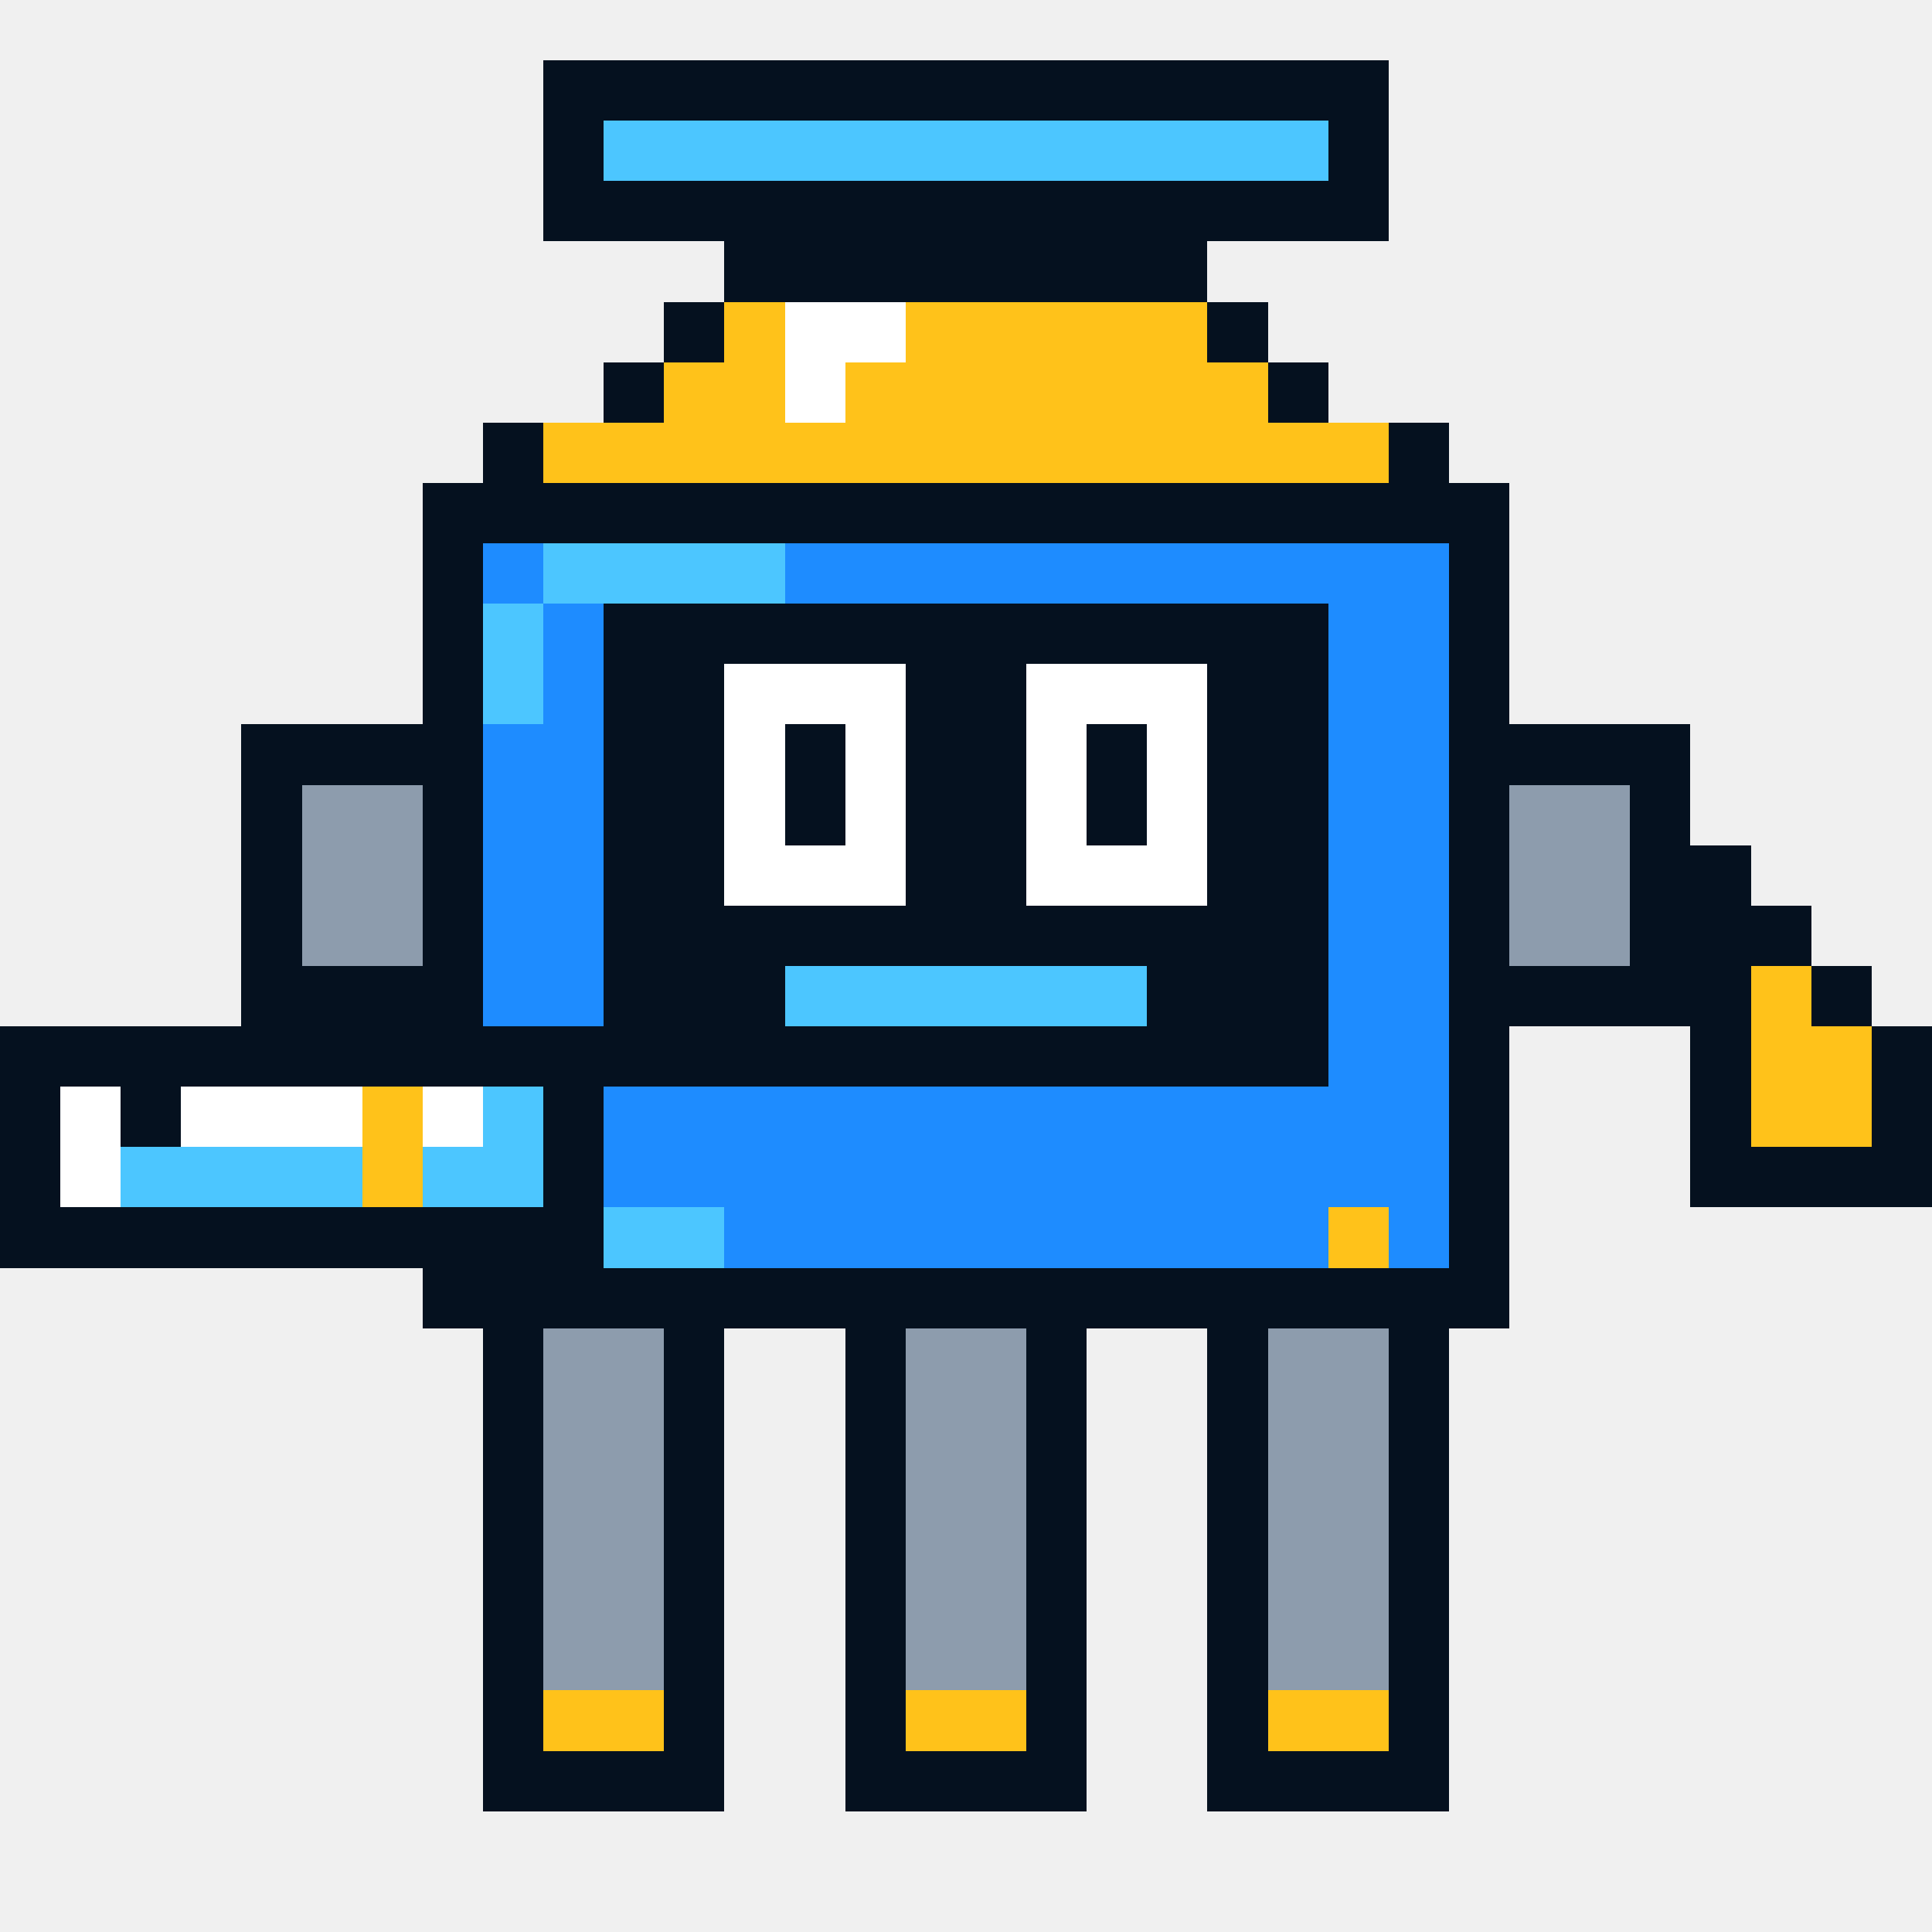
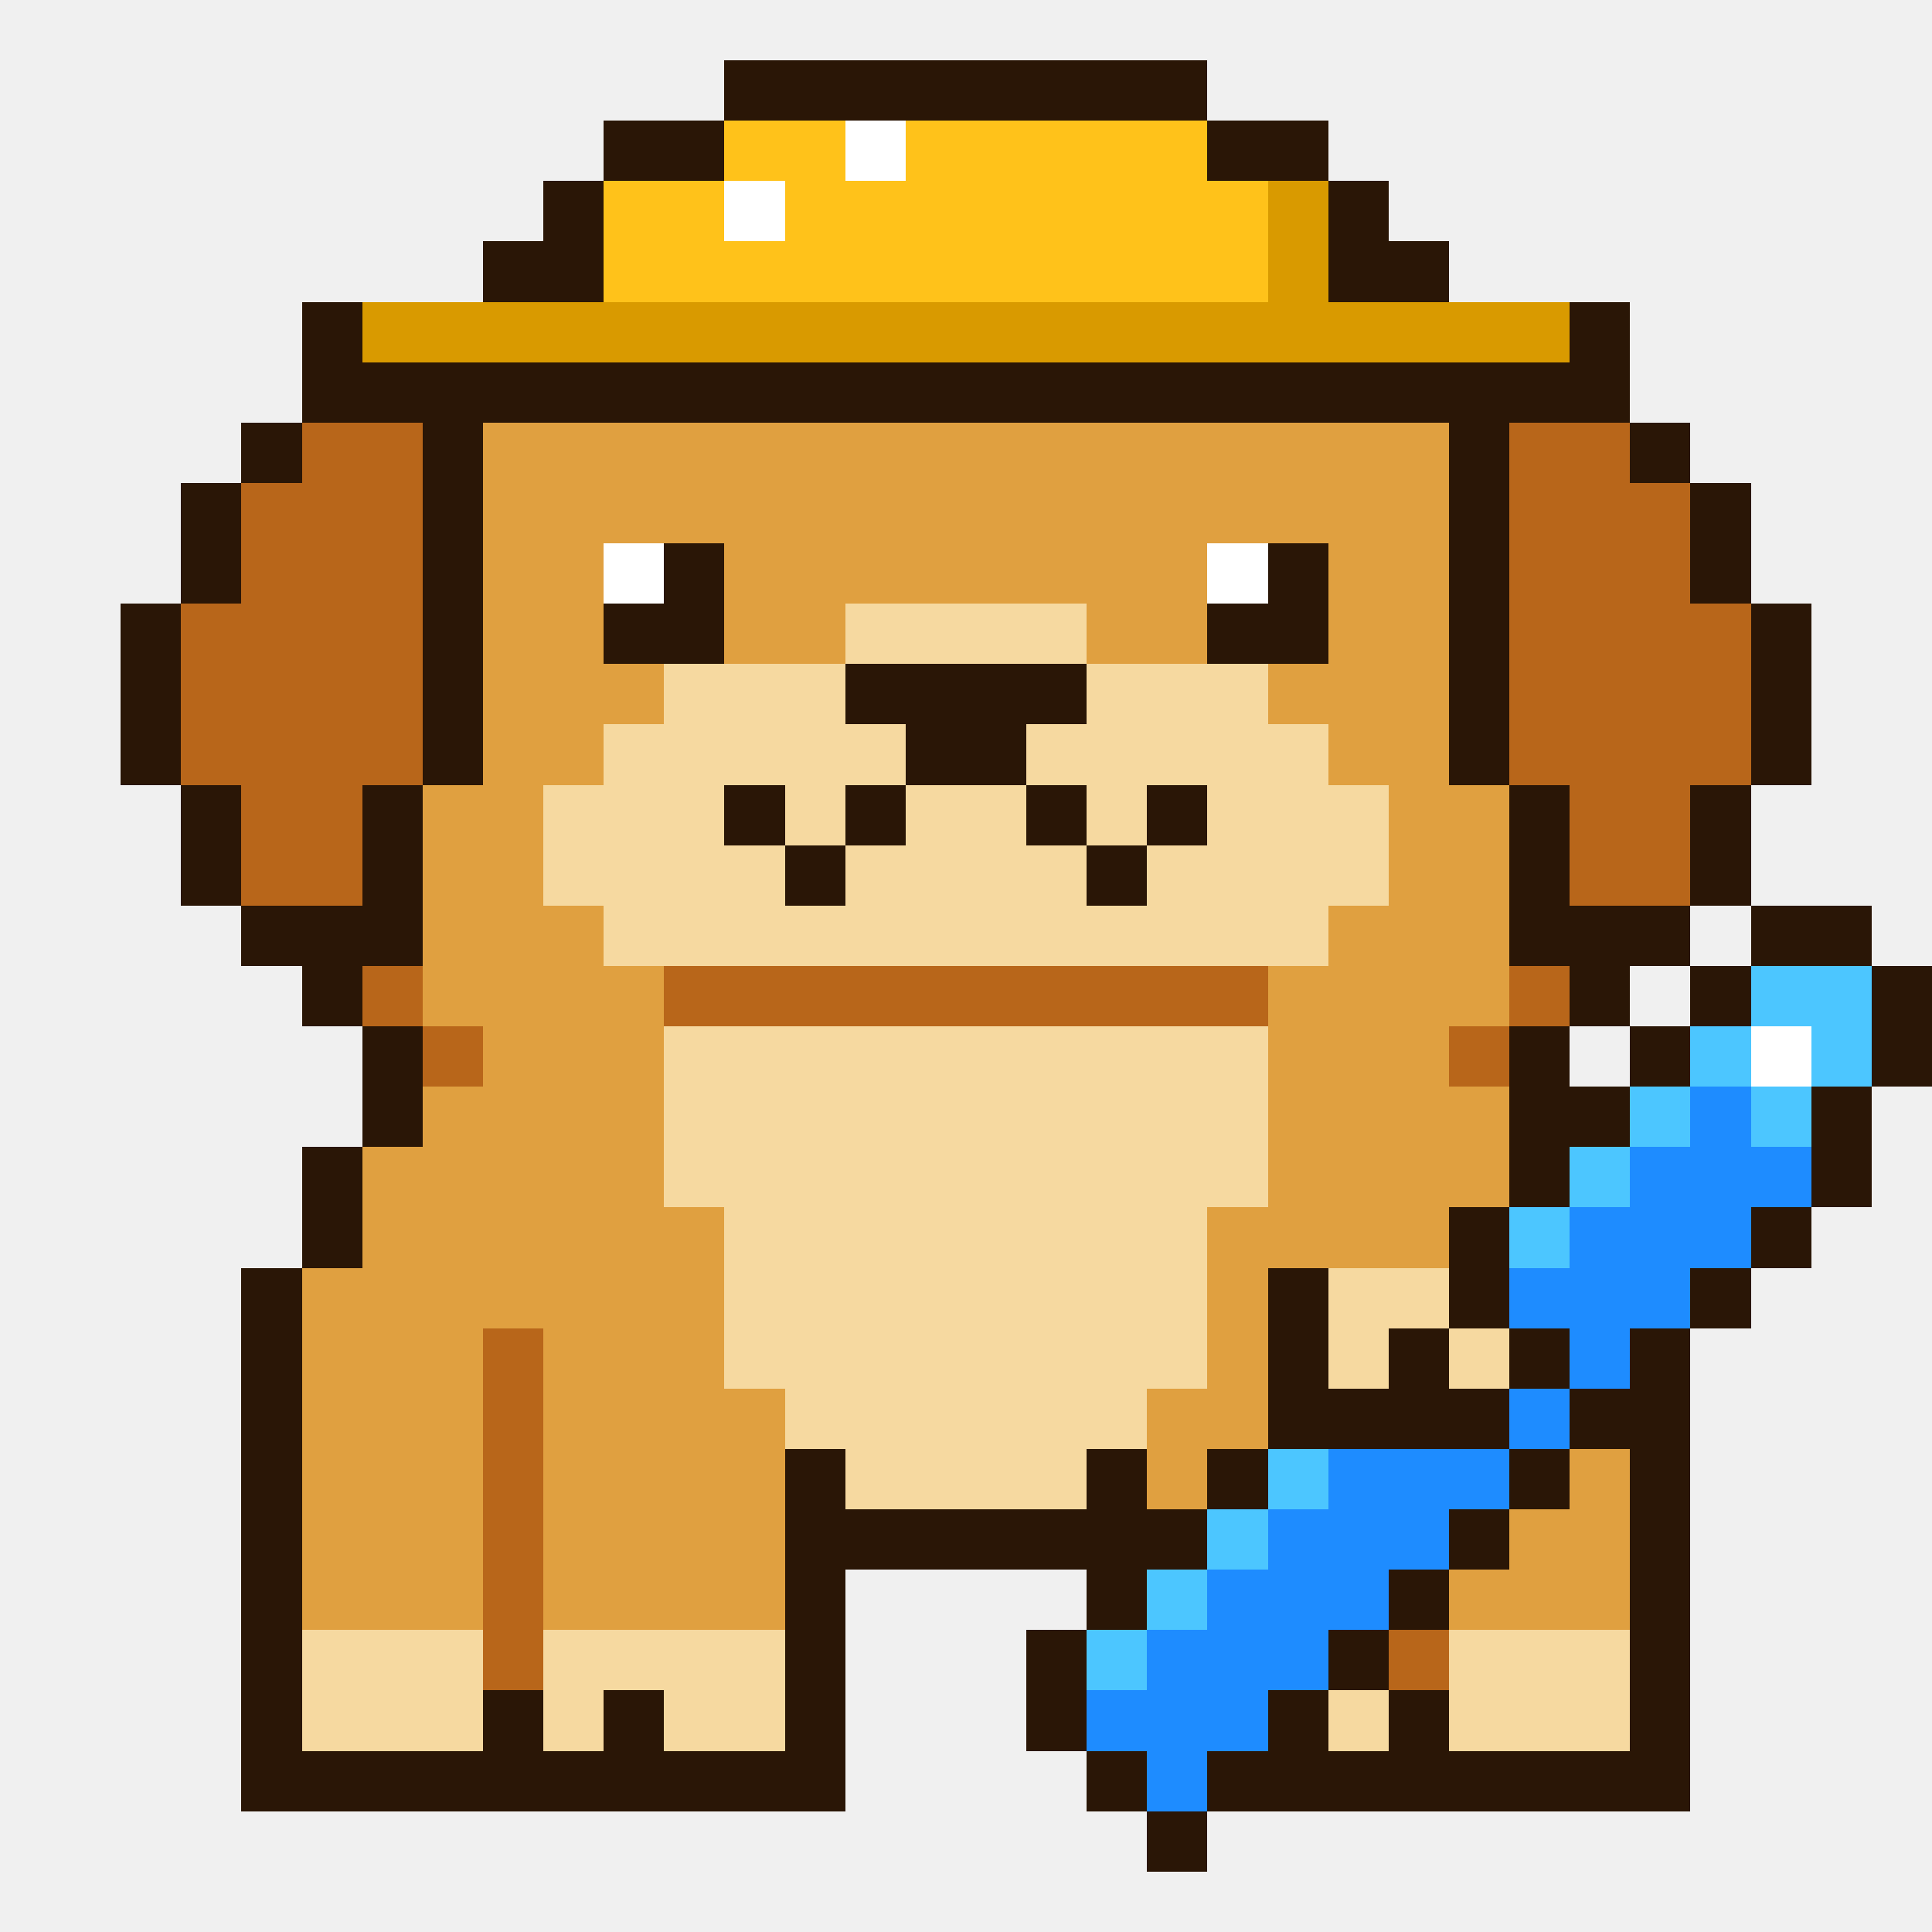
<svg xmlns="http://www.w3.org/2000/svg" viewBox="0 0 32 32" width="32" height="32" shape-rendering="crispEdges" role="img">
-   <path fill="#05111F" d="M9 1h14v1h-14M9 2h1v1h-1M22 2h1v1h-1M9 3h14v1h-14M12 4h8v1h-8M11 5h1v1h-1M20 5h1v1h-1M10 6h1v1h-1M21 6h1v1h-1M8 7h1v1h-1M23 7h1v1h-1M7 8h18v1h-18M7 9h1v1h-1M24 9h1v1h-1M7 10h1v1h-1M10 10h12v1h-12M24 10h1v1h-1M7 11h1v1h-1M10 11h2v1h-2M15 11h2v1h-2M20 11h2v1h-2M24 11h1v1h-1M4 12h4v1h-4M10 12h2v1h-2M13 12h1v1h-1M15 12h2v1h-2M18 12h1v1h-1M20 12h2v1h-2M24 12h4v1h-4M4 13h1v1h-1M7 13h1v1h-1M10 13h2v1h-2M13 13h1v1h-1M15 13h2v1h-2M18 13h1v1h-1M20 13h2v1h-2M24 13h1v1h-1M27 13h1v1h-1M4 14h1v1h-1M7 14h1v1h-1M10 14h2v1h-2M15 14h2v1h-2M20 14h2v1h-2M24 14h1v1h-1M27 14h2v1h-2M4 15h1v1h-1M7 15h1v1h-1M10 15h12v1h-12M24 15h1v1h-1M27 15h3v1h-3M4 16h4v1h-4M10 16h3v1h-3M19 16h3v1h-3M24 16h5v1h-5M30 16h1v1h-1M0 17h22v1h-22M24 17h1v1h-1M28 17h1v1h-1M31 17h1v1h-1M0 18h1v1h-1M2 18h1v1h-1M9 18h1v1h-1M24 18h1v1h-1M28 18h1v1h-1M31 18h1v1h-1M0 19h1v1h-1M9 19h1v1h-1M24 19h1v1h-1M28 19h4v1h-4M0 20h10v1h-10M24 20h1v1h-1M7 21h18v1h-18M8 22h1v1h-1M11 22h1v1h-1M14 22h1v1h-1M17 22h1v1h-1M20 22h1v1h-1M23 22h1v1h-1M8 23h1v1h-1M11 23h1v1h-1M14 23h1v1h-1M17 23h1v1h-1M20 23h1v1h-1M23 23h1v1h-1M8 24h1v1h-1M11 24h1v1h-1M14 24h1v1h-1M17 24h1v1h-1M20 24h1v1h-1M23 24h1v1h-1M8 25h1v1h-1M11 25h1v1h-1M14 25h1v1h-1M17 25h1v1h-1M20 25h1v1h-1M23 25h1v1h-1M8 26h1v1h-1M11 26h1v1h-1M14 26h1v1h-1M17 26h1v1h-1M20 26h1v1h-1M23 26h1v1h-1M8 27h1v1h-1M11 27h1v1h-1M14 27h1v1h-1M17 27h1v1h-1M20 27h1v1h-1M23 27h1v1h-1M8 28h1v1h-1M11 28h1v1h-1M14 28h1v1h-1M17 28h1v1h-1M20 28h1v1h-1M23 28h1v1h-1M8 29h4v1h-4M14 29h4v1h-4M20 29h4v1h-4" />
-   <path fill="#1E8CFF" d="M8 9h1v1h-1M13 9h11v1h-11M9 10h1v1h-1M22 10h2v1h-2M9 11h1v1h-1M22 11h2v1h-2M8 12h2v1h-2M22 12h2v1h-2M8 13h2v1h-2M22 13h2v1h-2M8 14h2v1h-2M22 14h2v1h-2M8 15h2v1h-2M22 15h2v1h-2M8 16h2v1h-2M22 16h2v1h-2M22 17h2v1h-2M10 18h14v1h-14M10 19h14v1h-14M12 20h10v1h-10M23 20h1v1h-1" />
-   <path fill="#4CC6FF" d="M10 2h12v1h-12M9 9h4v1h-4M8 10h1v1h-1M8 11h1v1h-1M13 16h6v1h-6M8 18h1v1h-1M2 19h4v1h-4M7 19h2v1h-2M10 20h2v1h-2" />
-   <path fill="#FFC21A" d="M12 5h1v1h-1M15 5h5v1h-5M11 6h2v1h-2M14 6h7v1h-7M9 7h14v1h-14M29 16h1v1h-1M29 17h2v1h-2M6 18h1v1h-1M29 18h2v1h-2M6 19h1v1h-1M22 20h1v1h-1M9 28h2v1h-2M15 28h2v1h-2M21 28h2v1h-2" />
-   <path fill="#FFFFFF" d="M13 5h2v1h-2M13 6h1v1h-1M12 11h3v1h-3M17 11h3v1h-3M12 12h1v1h-1M14 12h1v1h-1M17 12h1v1h-1M19 12h1v1h-1M12 13h1v1h-1M14 13h1v1h-1M17 13h1v1h-1M19 13h1v1h-1M12 14h3v1h-3M17 14h3v1h-3M1 18h1v1h-1M3 18h3v1h-3M7 18h1v1h-1M1 19h1v1h-1" />
-   <path fill="#8D9CAD" d="M5 13h2v1h-2M25 13h2v1h-2M5 14h2v1h-2M25 14h2v1h-2M5 15h2v1h-2M25 15h2v1h-2M9 22h2v1h-2M15 22h2v1h-2M21 22h2v1h-2M9 23h2v1h-2M15 23h2v1h-2M21 23h2v1h-2M9 24h2v1h-2M15 24h2v1h-2M21 24h2v1h-2M9 25h2v1h-2M15 25h2v1h-2M21 25h2v1h-2M9 26h2v1h-2M15 26h2v1h-2M21 26h2v1h-2M9 27h2v1h-2M15 27h2v1h-2M21 27h2v1h-2" />
+   <path fill="#2A1606" d="M12 1h8v1h-8zM10 2h2v1h-2zM20 2h2v1h-2zM9 3h1v1h-1zM22 3h1v1h-1zM8 4h2v1h-2zM22 4h2v1h-2zM5 5h1v1h-1zM26 5h1v1h-1zM5 6h22v1h-22zM4 7h1v1h-1zM7 7h1v1h-1zM24 7h1v1h-1zM27 7h1v1h-1zM3 8h1v1h-1zM7 8h1v1h-1zM24 8h1v1h-1zM28 8h1v1h-1zM3 9h1v1h-1zM7 9h1v1h-1zM11 9h1v1h-1zM21 9h1v1h-1zM24 9h1v1h-1zM28 9h1v1h-1zM2 10h1v1h-1zM7 10h1v1h-1zM10 10h2v1h-2zM20 10h2v1h-2zM24 10h1v1h-1zM29 10h1v1h-1zM2 11h1v1h-1zM7 11h1v1h-1zM14 11h4v1h-4zM24 11h1v1h-1zM29 11h1v1h-1zM2 12h1v1h-1zM7 12h1v1h-1zM15 12h2v1h-2zM24 12h1v1h-1zM29 12h1v1h-1zM3 13h1v1h-1zM6 13h1v1h-1zM12 13h1v1h-1zM14 13h1v1h-1zM17 13h1v1h-1zM19 13h1v1h-1zM25 13h1v1h-1zM28 13h1v1h-1zM3 14h1v1h-1zM6 14h1v1h-1zM13 14h1v1h-1zM18 14h1v1h-1zM25 14h1v1h-1zM28 14h1v1h-1zM4 15h3v1h-3zM25 15h3v1h-3zM29 15h2v1h-2zM5 16h1v1h-1zM26 16h1v1h-1zM28 16h1v1h-1zM31 16h1v1h-1zM6 17h1v1h-1zM25 17h1v1h-1zM27 17h1v1h-1zM31 17h1v1h-1zM6 18h1v1h-1zM25 18h2v1h-2zM30 18h1v1h-1zM5 19h1v1h-1zM25 19h1v1h-1zM30 19h1v1h-1zM5 20h1v1h-1zM24 20h1v1h-1zM29 20h1v1h-1zM4 21h1v1h-1zM21 21h1v1h-1zM24 21h1v1h-1zM28 21h1v1h-1zM4 22h1v1h-1zM21 22h1v1h-1zM23 22h1v1h-1zM25 22h1v1h-1zM27 22h1v1h-1zM4 23h1v1h-1zM21 23h4v1h-4zM26 23h2v1h-2zM4 24h1v1h-1zM13 24h1v1h-1zM18 24h1v1h-1zM20 24h1v1h-1zM25 24h1v1h-1zM27 24h1v1h-1zM4 25h1v1h-1zM13 25h7v1h-7zM24 25h1v1h-1zM27 25h1v1h-1zM4 26h1v1h-1zM13 26h1v1h-1zM18 26h1v1h-1zM23 26h1v1h-1zM27 26h1v1h-1zM4 27h1v1h-1zM13 27h1v1h-1zM17 27h1v1h-1zM22 27h1v1h-1zM27 27h1v1h-1zM4 28h1v1h-1zM8 28h1v1h-1zM10 28h1v1h-1zM13 28h1v1h-1zM17 28h1v1h-1zM21 28h1v1h-1zM23 28h1v1h-1zM27 28h1v1h-1zM4 29h10v1h-10zM18 29h1v1h-1zM20 29h8v1h-8zM19 30h1v1h-1z" />
+   <path fill="#B8661A" d="M5 7h2v1h-2zM25 7h2v1h-2zM4 8h3v1h-3zM25 8h3v1h-3zM4 9h3v1h-3zM25 9h3v1h-3zM3 10h4v1h-4zM25 10h4v1h-4zM3 11h4v1h-4zM25 11h4v1h-4zM3 12h4v1h-4zM25 12h4v1h-4zM4 13h2v1h-2zM26 13h2v1h-2zM4 14h2v1h-2zM26 14h2v1h-2zM6 16h1v1h-1zM11 16h10v1h-10zM25 16h1v1h-1zM7 17h1v1h-1zM24 17h1v1h-1zM8 22h1v1h-1zM8 23h1v1h-1zM8 24h1v1h-1zM8 25h1v1h-1zM8 26h1v1h-1zM8 27h1v1h-1zM23 27h1v1h-1z" />
+   <path fill="#E0A040" d="M8 7h16v1h-16zM8 8h16v1h-16zM8 9h2v1h-2zM12 9h8v1h-8zM22 9h2v1h-2zM8 10h2v1h-2zM12 10h2v1h-2zM18 10h2v1h-2zM22 10h2v1h-2zM8 11h3v1h-3zM21 11h3v1h-3zM8 12h2v1h-2zM22 12h2v1h-2zM7 13h2v1h-2zM23 13h2v1h-2zM7 14h2v1h-2zM23 14h2v1h-2zM7 15h3v1h-3zM22 15h3v1h-3zM7 16h4v1h-4zM21 16h4v1h-4zM8 17h3v1h-3zM21 17h3v1h-3zM7 18h4v1h-4zM21 18h4v1h-4zM6 19h5v1h-5zM21 19h4v1h-4zM6 20h6v1h-6zM20 20h4v1h-4zM5 21h7v1h-7zM20 21h1v1h-1zM5 22h3v1h-3zM9 22h3v1h-3zM20 22h1v1h-1zM5 23h3v1h-3zM9 23h4v1h-4zM19 23h2v1h-2zM5 24h3v1h-3zM9 24h4v1h-4zM19 24h1v1h-1zM26 24h1v1h-1zM5 25h3v1h-3zM9 25h4v1h-4zM25 25h2v1h-2zM5 26h3v1h-3zM9 26h4v1h-4zM24 26h3v1h-3z" />
+   <path fill="#F6D9A0" d="M14 10h4v1h-4zM11 11h3v1h-3zM18 11h3v1h-3zM10 12h5v1h-5zM17 12h5v1h-5zM9 13h3v1h-3zM13 13h1v1h-1zM15 13h2v1h-2zM18 13h1v1h-1zM20 13h3v1h-3zM9 14h4v1h-4zM14 14h4v1h-4zM19 14h4v1h-4zM10 15h12v1h-12zM11 17h10v1h-10zM11 18h10v1h-10zM11 19h10v1h-10zM12 20h8v1h-8zM12 21h8v1h-8zM22 21h2v1h-2zM12 22h8v1h-8zM22 22h1v1h-1zM24 22h1v1h-1zM13 23h6v1h-6zM14 24h4v1h-4zM5 27h3v1h-3zM9 27h4v1h-4zM24 27h3v1h-3zM5 28h3v1h-3zM9 28h1v1h-1zM11 28h2v1h-2zM22 28h1v1h-1zM24 28h3v1h-3z" />
+   <path fill="#FFFFFF" d="M14 2h1v1h-1zM12 3h1v1h-1zM10 9h1v1h-1zM20 9h1v1h-1zM29 17h1v1h-1z" />
+   <path fill="#FFC21A" d="M12 2h2v1h-2zM15 2h5v1h-5zM10 3h2v1h-2zM13 3h8v1h-8zM10 4h11v1h-11z" />
+   <path fill="#D99A00" d="M21 3h1v1h-1zM21 4h1v1h-1zM6 5h20v1h-20z" />
+   <path fill="#1E8CFF" d="M28 18h1v1h-1zM27 19h3v1h-3zM26 20h3v1h-3zM25 21h3v1h-3zM26 22h1v1h-1zM25 23h1v1h-1zM22 24h3v1h-3zM21 25h3v1h-3zM20 26h3v1h-3zM19 27h3v1h-3zM18 28h3v1h-3zM19 29h1v1h-1z" />
+   <path fill="#4CC6FF" d="M29 16h2v1h-2zM28 17h1v1h-1zM30 17h1v1h-1zM27 18h1v1h-1zM29 18h1v1h-1zM26 19h1v1h-1zM25 20h1v1h-1zM21 24h1v1h-1zM20 25h1v1h-1zM19 26h1v1h-1zM18 27h1v1h-1z" />
</svg>
